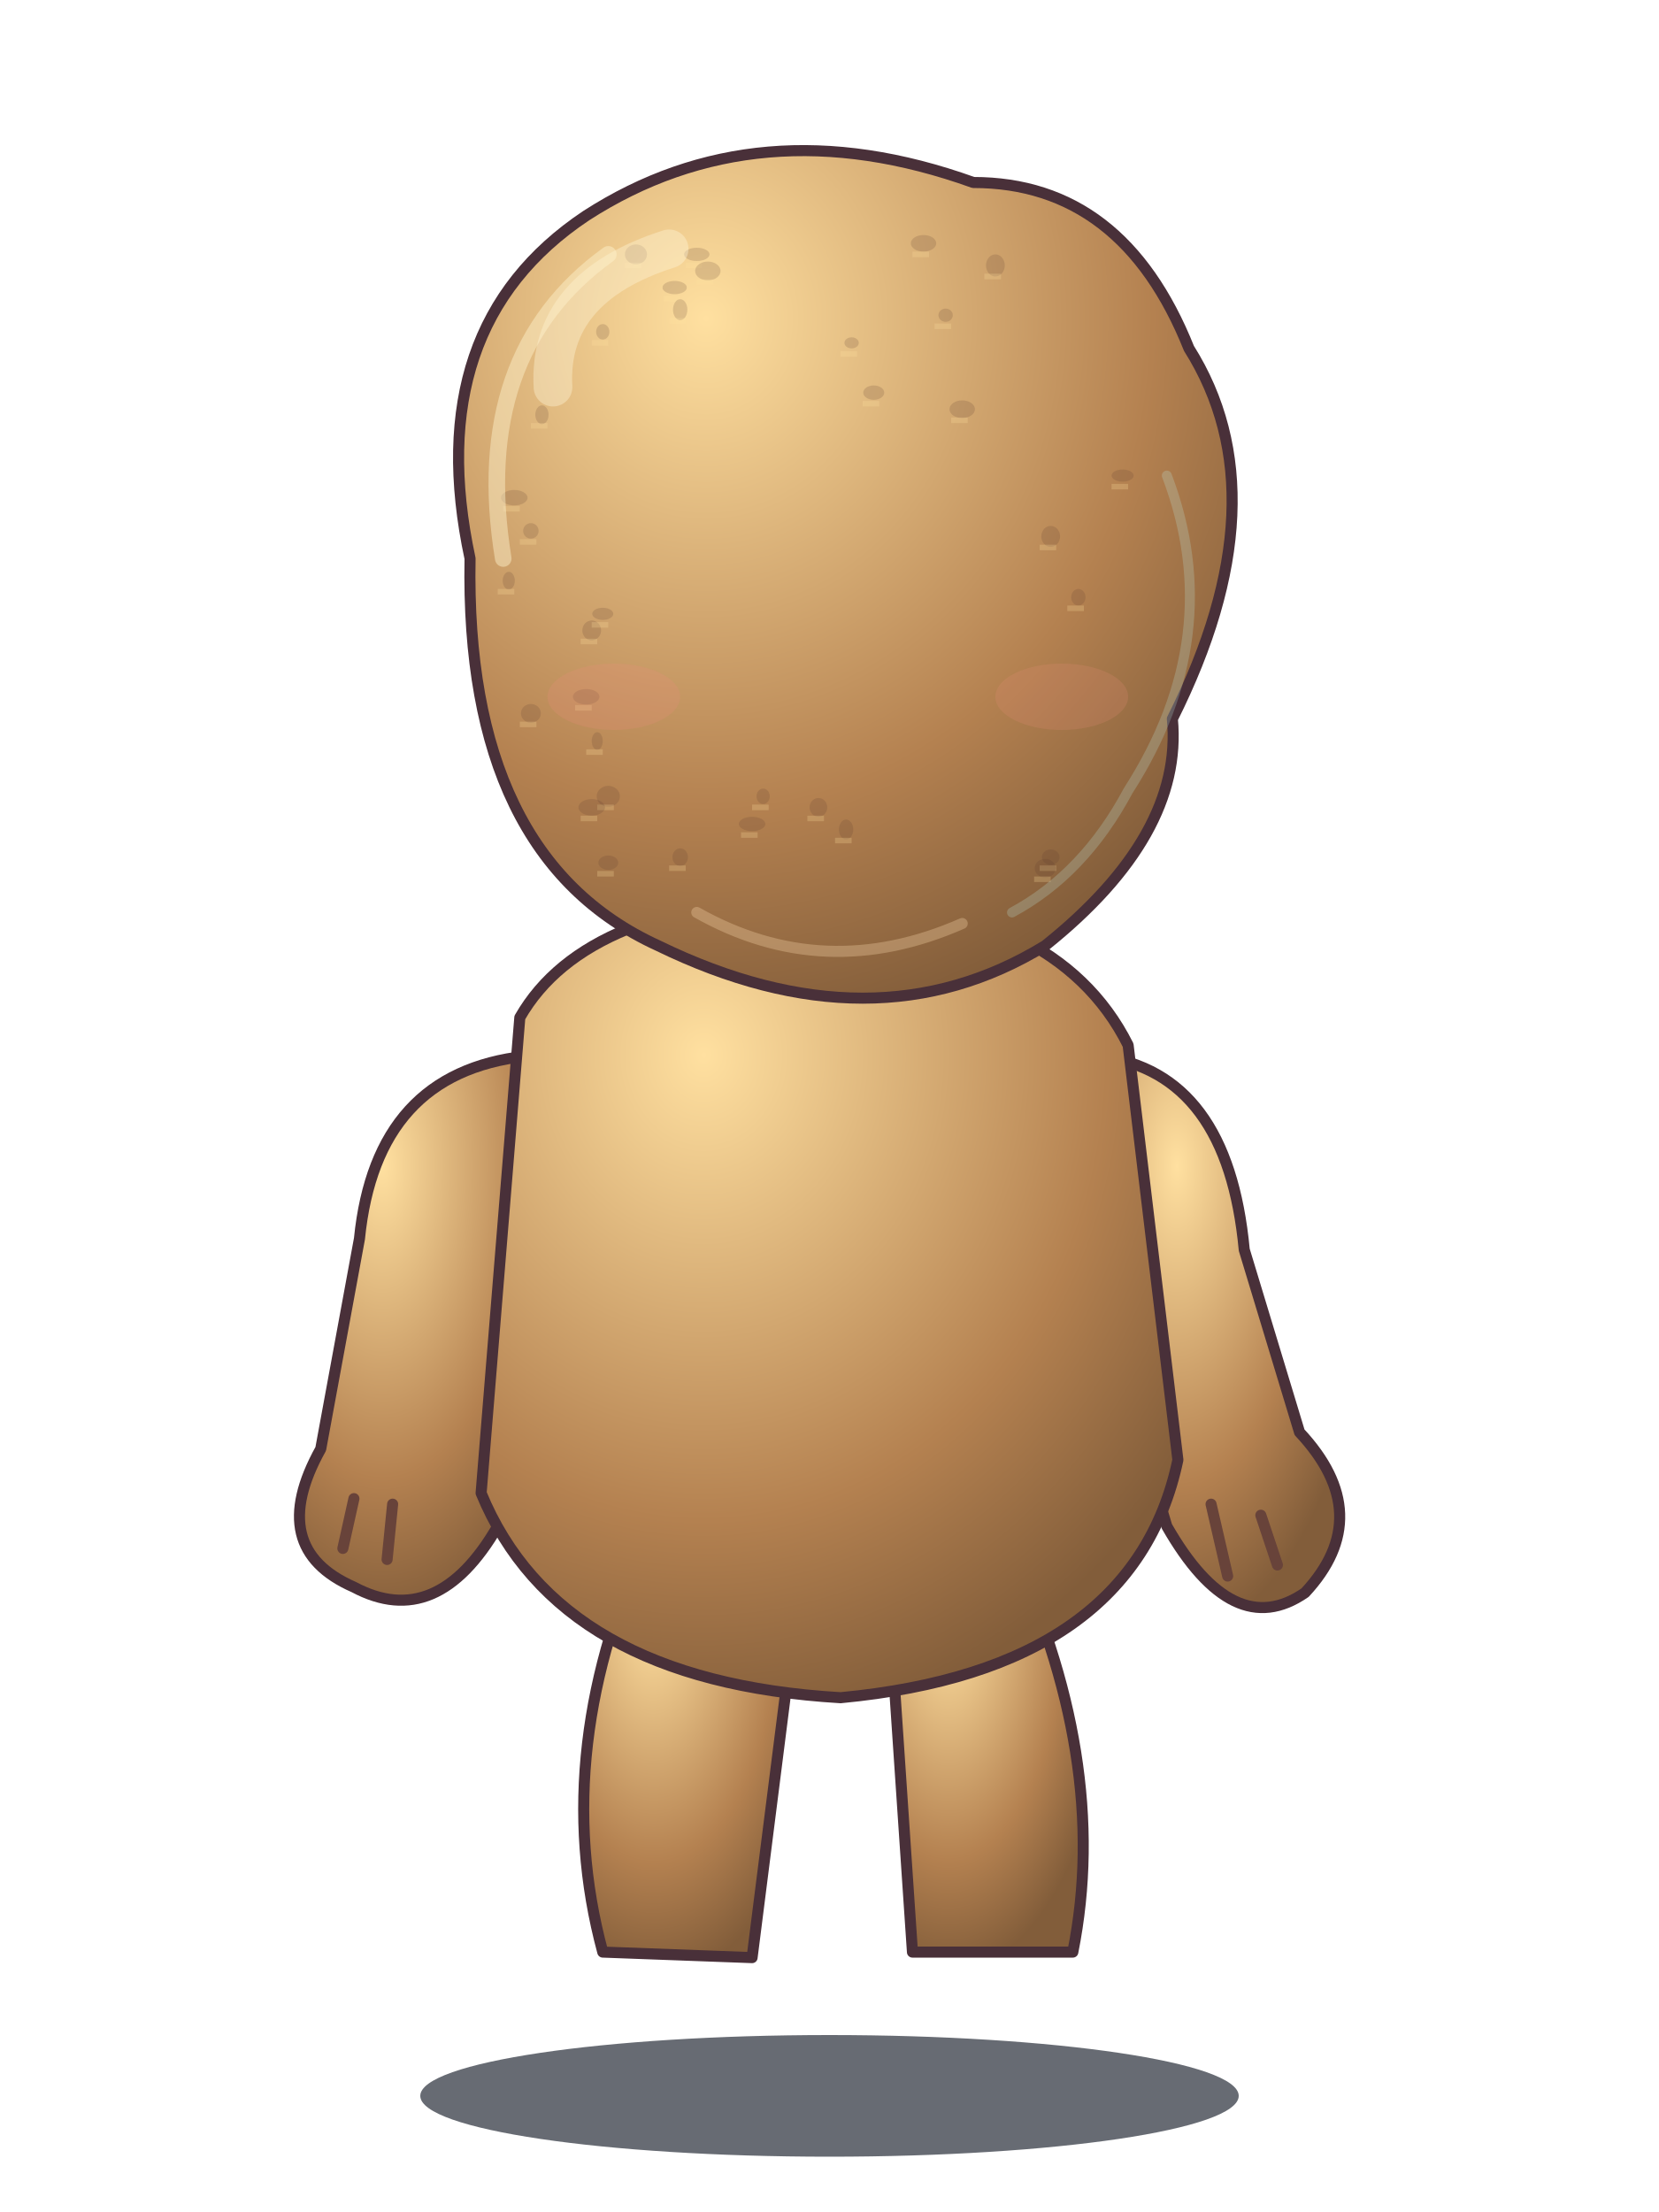
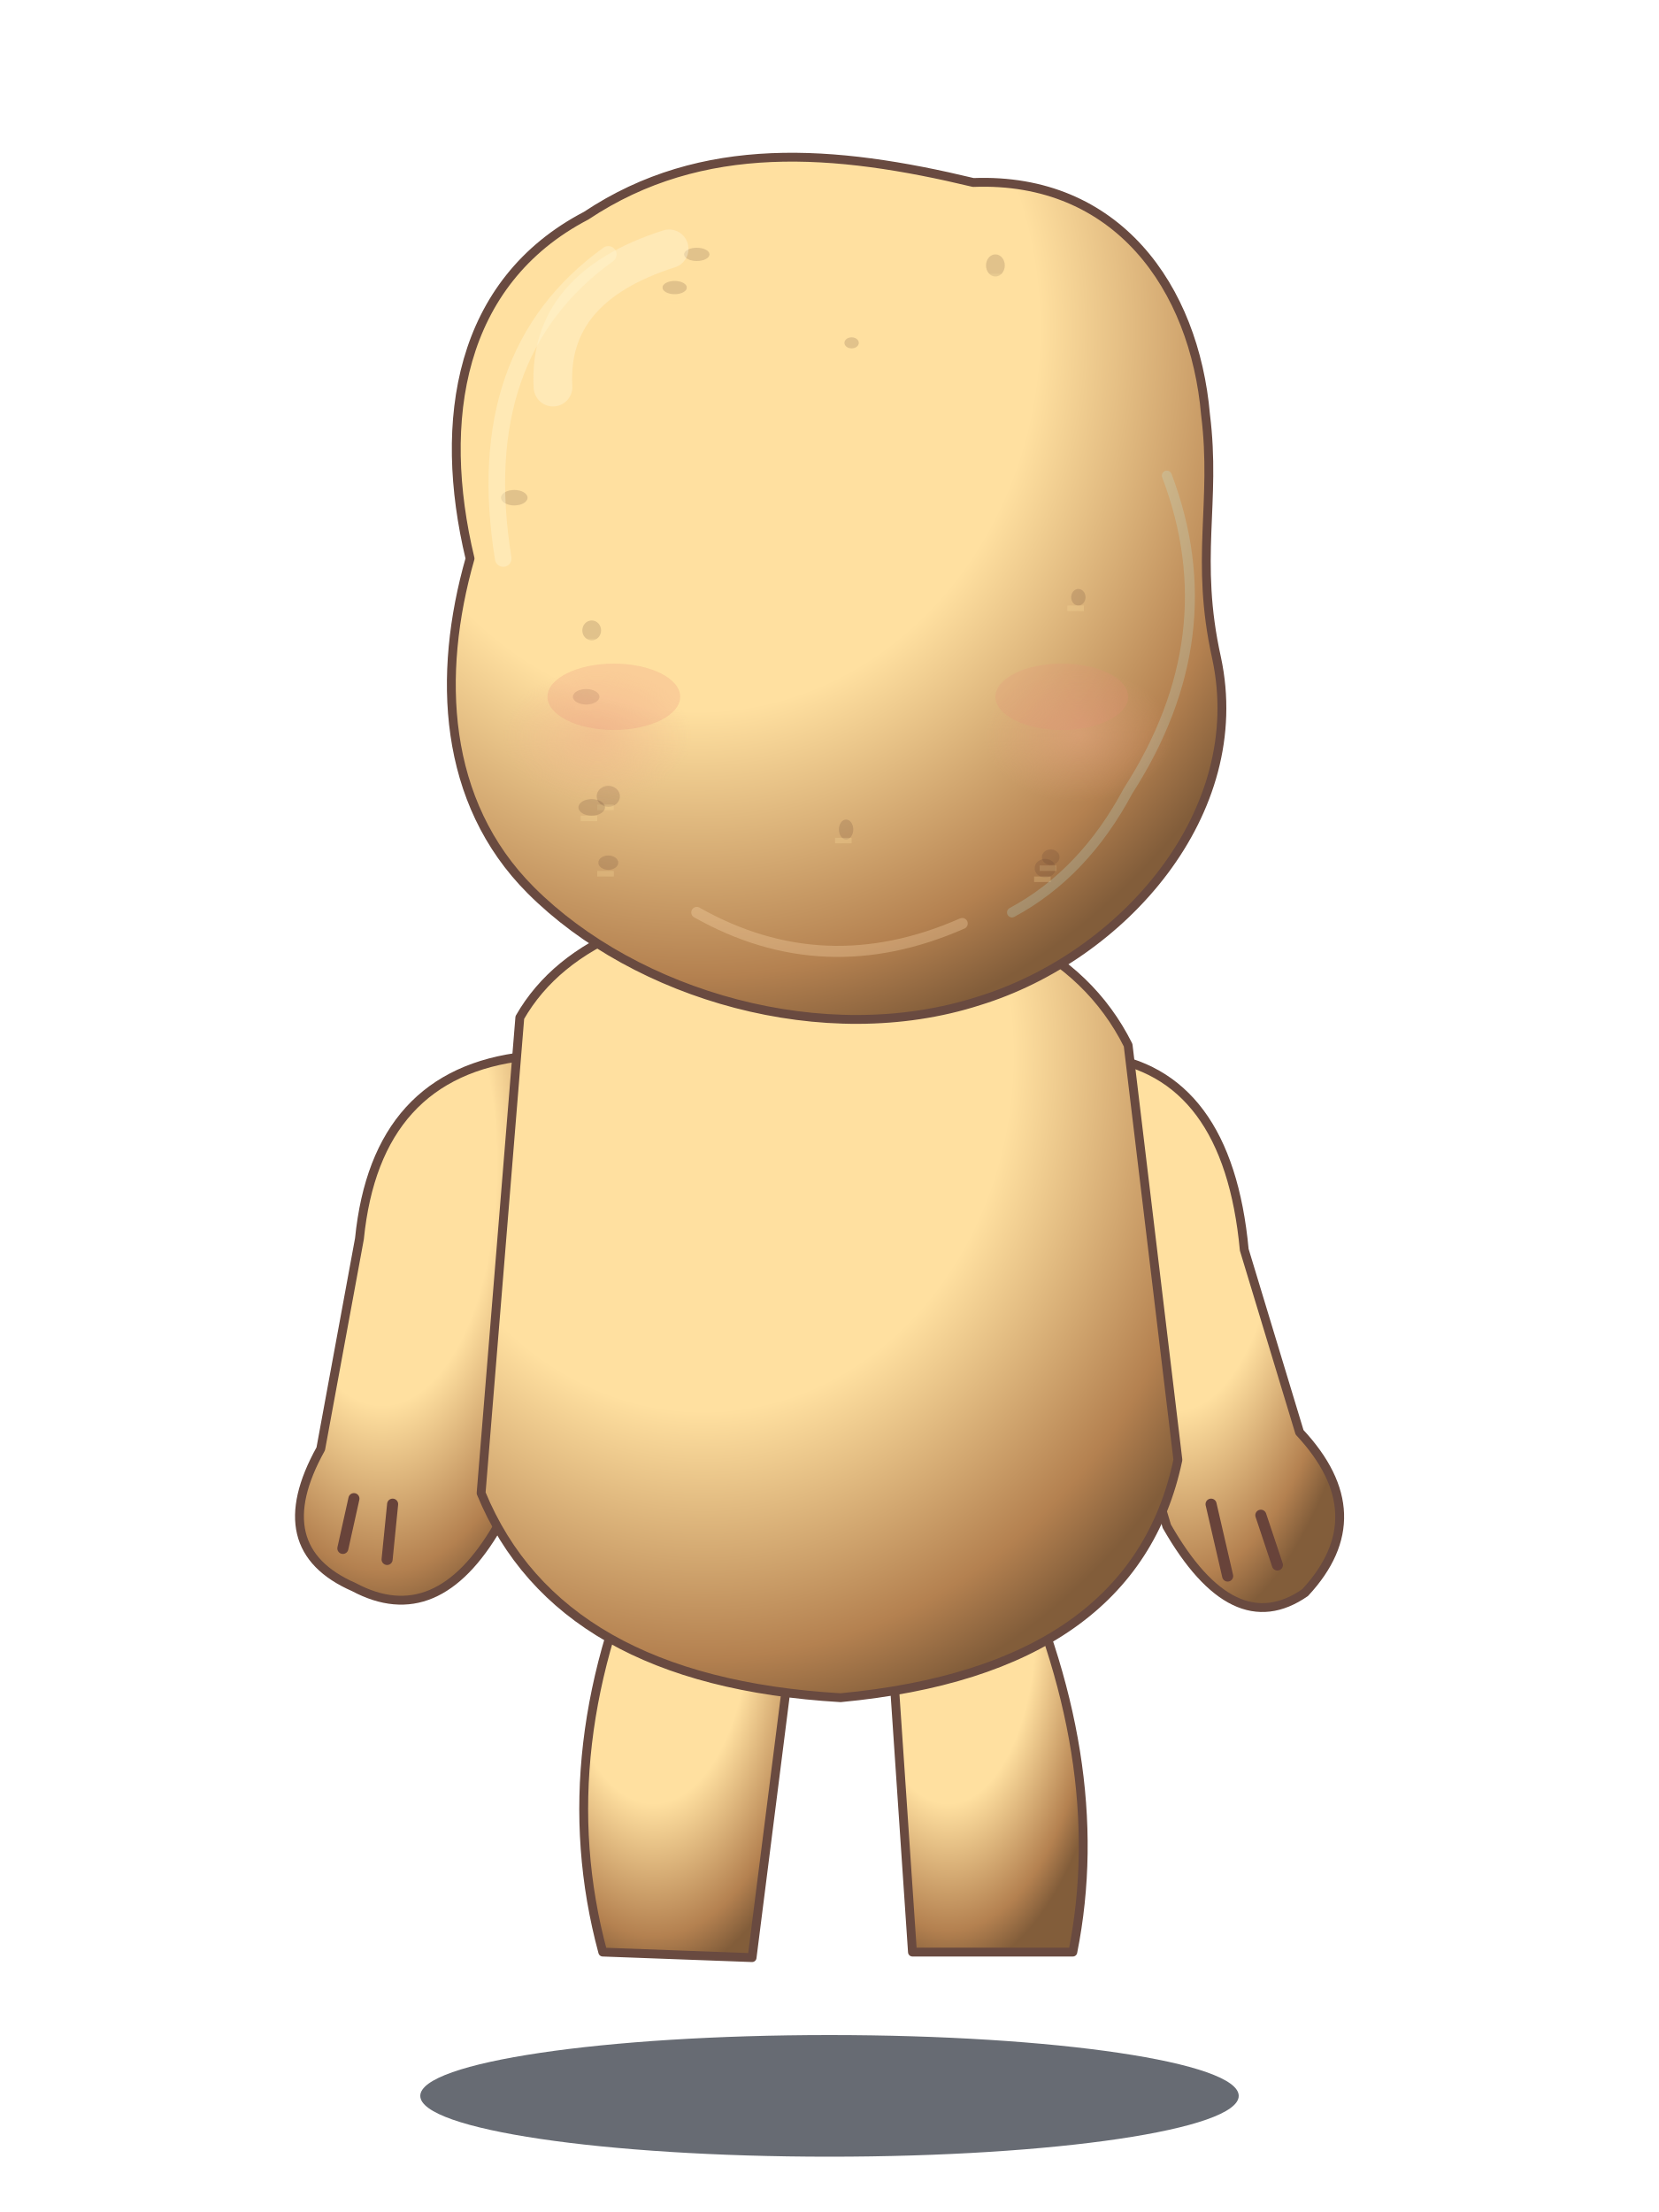
<svg xmlns="http://www.w3.org/2000/svg" viewBox="0 0 300 400">
  <defs>
    <radialGradient id="skin" cx=".32" cy=".2" r=".85">
      <stop stop-color="#ffe0a0" />
-       <stop offset=".68" stop-color="#b48150" />
+       <stop offset=".52" stop-color="#ffe0a0" />
+       <stop offset=".88" stop-color="#b48150" />
      <stop offset="1" stop-color="#825d3a" />
+     </radialGradient>
+     <radialGradient id="cheek">
+       <stop stop-color="#eeaa89" stop-opacity=".42" />
+       <stop offset="1" stop-color="#eeaa89" stop-opacity="0" />
    </radialGradient>
    <linearGradient id="cloth" x2=".8" y2="1">
      <stop stop-color="#3d5b75" />
      <stop offset=".5" stop-color="#253648" />
      <stop offset="1" stop-color="#101b2d" />
    </linearGradient>
    <linearGradient id="metal" x2=".75" y2="1">
      <stop stop-color="#dce6e9" />
      <stop offset=".3" stop-color="#7e98ac" />
      <stop offset=".48" stop-color="#e1e9eb" />
      <stop offset=".55" stop-color="#496477" />
      <stop offset="1" stop-color="#192c40" />
    </linearGradient>
    <linearGradient id="trim" x2="1" y2="1">
      <stop stop-color="#edfcff" />
      <stop offset=".4" stop-color="#62eafa" />
      <stop offset="1" stop-color="#287c9f" />
    </linearGradient>
    <linearGradient id="leather" x2=".8" y2="1">
      <stop stop-color="#c59269" />
      <stop offset=".5" stop-color="#855339" />
      <stop offset="1" stop-color="#392722" />
    </linearGradient>
    <linearGradient id="hair" x2=".3" y2="1">
      <stop stop-color="#8f5a36" />
      <stop offset=".6" stop-color="#492b25" />
      <stop offset="1" stop-color="#241b22" />
    </linearGradient>
    <radialGradient id="lens" cx=".3" cy=".15">
      <stop stop-color="#84d9ef" />
      <stop offset=".6" stop-color="#153e64" />
      <stop offset="1" stop-color="#09182b" />
    </radialGradient>
  </defs>
  <ellipse cx="150" cy="379" rx="74" ry="11" fill="#020916" opacity=".6" />
-   <g stroke="#493039" stroke-width="2" stroke-linejoin="round">
+   <g stroke="#694a40" stroke-width="1.6" stroke-linejoin="round">
    <path d="M118 276Q99 316 109 353L136 354L145 283Z" fill="url(#skin)" />
    <path d="M160 279L165 353L194 353Q201 318 182 278Z" fill="url(#skin)" />
    <path d="M95 191Q68 194 65 224L58 262Q48 280 64 287Q79 295 90 276L101 235Z" fill="url(#skin)" />
    <path d="M199 191Q222 194 225 226L235 259Q249 274 236 288Q223 297 211 276L199 236Z" fill="url(#skin)" />
    <path d="M94 184Q106 163 148 162Q191 163 204 189L213 264Q205 302 152 307Q101 304 87 270Z" fill="url(#skin)" />
-     <path d="M85 101Q76 59 106 39Q137 19 176 33Q203 33 215 63Q232 90 212 130Q214 151 189 171Q158 190 119 171Q84 155 85 101Z" fill="url(#skin)" />
+     <path d="M85 101C79 76 83 51 106 39C127 25 151 27 176 33C202 32 216 52 218 75C220 91 216 101 220 119C226 147 203 173 177 181C149 190 115 180 96 161C80 145 79 122 85 101Z" fill="url(#skin)" />
  </g>
  <ellipse cx="153" cy="150" rx="1.3" ry="1.8" fill="#59392d" opacity=".18" />
  <path d="M151 152l3 0" stroke="#ffe0a0" opacity=".24" />
  <ellipse cx="195" cy="108" rx="1.3" ry="1.5" fill="#59392d" opacity=".18" />
  <path d="M193 110l3 0" stroke="#ffe0a0" opacity=".24" />
  <ellipse cx="93" cy="90" rx="2.4" ry="1.4" fill="#59392d" opacity=".18" />
  <path d="M91 92l3 0" stroke="#ffe0a0" opacity=".24" />
  <ellipse cx="110" cy="144" rx="2.1" ry="1.9" fill="#59392d" opacity=".18" />
  <path d="M108 146l3 0" stroke="#ffe0a0" opacity=".24" />
  <ellipse cx="180" cy="48" rx="1.7" ry="2.0" fill="#59392d" opacity=".18" />
  <path d="M178 50l3 0" stroke="#ffe0a0" opacity=".24" />
  <ellipse cx="190" cy="155" rx="1.6" ry="1.4" fill="#59392d" opacity=".18" />
  <path d="M188 157l3 0" stroke="#ffe0a0" opacity=".24" />
  <ellipse cx="106" cy="126" rx="2.4" ry="1.4" fill="#59392d" opacity=".18" />
  <path d="M104 128l3 0" stroke="#ffe0a0" opacity=".24" />
  <ellipse cx="107" cy="146" rx="2.4" ry="1.5" fill="#59392d" opacity=".18" />
  <path d="M105 148l3 0" stroke="#ffe0a0" opacity=".24" />
  <ellipse cx="154" cy="62" rx="1.3" ry="1.0" fill="#59392d" opacity=".18" />
  <path d="M152 64l3 0" stroke="#ffe0a0" opacity=".24" />
  <ellipse cx="122" cy="52" rx="2.2" ry="1.2" fill="#59392d" opacity=".18" />
  <path d="M120 54l3 0" stroke="#ffe0a0" opacity=".24" />
  <ellipse cx="189" cy="157" rx="1.9" ry="1.7" fill="#59392d" opacity=".18" />
  <path d="M187 159l3 0" stroke="#ffe0a0" opacity=".24" />
  <ellipse cx="107" cy="114" rx="1.7" ry="1.8" fill="#59392d" opacity=".18" />
  <path d="M105 116l3 0" stroke="#ffe0a0" opacity=".24" />
  <ellipse cx="110" cy="156" rx="1.8" ry="1.3" fill="#59392d" opacity=".18" />
  <path d="M108 158l3 0" stroke="#ffe0a0" opacity=".24" />
  <ellipse cx="126" cy="46" rx="2.3" ry="1.2" fill="#59392d" opacity=".18" />
  <path d="M124 48l3 0" stroke="#ffe0a0" opacity=".24" />
-   <ellipse cx="92" cy="105" rx="1.1" ry="1.6" fill="#59392d" opacity=".18" />
-   <path d="M90 107l3 0" stroke="#ffe0a0" opacity=".24" />
-   <ellipse cx="158" cy="71" rx="1.9" ry="1.3" fill="#59392d" opacity=".18" />
-   <path d="M156 73l3 0" stroke="#ffe0a0" opacity=".24" />
-   <ellipse cx="171" cy="57" rx="1.3" ry="1.2" fill="#59392d" opacity=".18" />
-   <path d="M169 59l3 0" stroke="#ffe0a0" opacity=".24" />
-   <ellipse cx="136" cy="149" rx="2.4" ry="1.3" fill="#59392d" opacity=".18" />
-   <path d="M134 151l3 0" stroke="#ffe0a0" opacity=".24" />
-   <ellipse cx="123" cy="56" rx="1.3" ry="1.9" fill="#59392d" opacity=".18" />
-   <path d="M121 58l3 0" stroke="#ffe0a0" opacity=".24" />
-   <ellipse cx="96" cy="129" rx="1.8" ry="1.7" fill="#59392d" opacity=".18" />
-   <path d="M94 131l3 0" stroke="#ffe0a0" opacity=".24" />
-   <ellipse cx="167" cy="44" rx="2.3" ry="1.5" fill="#59392d" opacity=".18" />
-   <path d="M165 46l3 0" stroke="#ffe0a0" opacity=".24" />
-   <ellipse cx="123" cy="155" rx="1.4" ry="1.6" fill="#59392d" opacity=".18" />
-   <path d="M121 157l3 0" stroke="#ffe0a0" opacity=".24" />
-   <ellipse cx="148" cy="146" rx="1.6" ry="1.7" fill="#59392d" opacity=".18" />
-   <path d="M146 148l3 0" stroke="#ffe0a0" opacity=".24" />
-   <ellipse cx="128" cy="49" rx="2.3" ry="1.7" fill="#59392d" opacity=".18" />
-   <path d="M126 51l3 0" stroke="#ffe0a0" opacity=".24" />
-   <ellipse cx="96" cy="96" rx="1.4" ry="1.4" fill="#59392d" opacity=".18" />
-   <path d="M94 98l3 0" stroke="#ffe0a0" opacity=".24" />
-   <ellipse cx="203" cy="86" rx="2.0" ry="1.1" fill="#59392d" opacity=".18" />
-   <path d="M201 88l3 0" stroke="#ffe0a0" opacity=".24" />
-   <ellipse cx="98" cy="75" rx="1.2" ry="1.7" fill="#59392d" opacity=".18" />
-   <path d="M96 77l3 0" stroke="#ffe0a0" opacity=".24" />
-   <ellipse cx="138" cy="144" rx="1.2" ry="1.4" fill="#59392d" opacity=".18" />
-   <path d="M136 146l3 0" stroke="#ffe0a0" opacity=".24" />
-   <ellipse cx="190" cy="97" rx="1.7" ry="1.9" fill="#59392d" opacity=".18" />
-   <path d="M188 99l3 0" stroke="#ffe0a0" opacity=".24" />
-   <ellipse cx="109" cy="111" rx="1.9" ry="1.1" fill="#59392d" opacity=".18" />
-   <path d="M107 113l3 0" stroke="#ffe0a0" opacity=".24" />
-   <ellipse cx="108" cy="134" rx="1.0" ry="1.6" fill="#59392d" opacity=".18" />
-   <path d="M106 136l3 0" stroke="#ffe0a0" opacity=".24" />
-   <ellipse cx="174" cy="74" rx="2.3" ry="1.6" fill="#59392d" opacity=".18" />
-   <path d="M172 76l3 0" stroke="#ffe0a0" opacity=".24" />
-   <ellipse cx="109" cy="60" rx="1.2" ry="1.4" fill="#59392d" opacity=".18" />
-   <path d="M107 62l3 0" stroke="#ffe0a0" opacity=".24" />
-   <ellipse cx="115" cy="46" rx="2.0" ry="1.8" fill="#59392d" opacity=".18" />
-   <path d="M113 48l3 0" stroke="#ffe0a0" opacity=".24" />
+   <ellipse cx="108" cy="133" rx="17" ry="12" fill="url(#cheek)" />
+   <ellipse cx="195" cy="133" rx="17" ry="12" fill="url(#cheek)" />
  <path d="M100 70Q99 52 121 45" stroke="#fff6d9" opacity=".38" stroke-width="7" stroke-linecap="round" fill="none" />
  <path d="M91 101Q85 64 110 46" fill="none" stroke="#fff4ce" stroke-width="3" stroke-linecap="round" opacity=".45" />
  <path d="M211 86Q222 115 204 143Q196 158 183 165" fill="none" stroke="#bce8df" stroke-width="1.8" stroke-linecap="round" opacity=".24" />
  <path d="M126 165Q149 178 174 167" fill="none" stroke="#ffdfb1" stroke-width="2" stroke-linecap="round" opacity=".3" />
  <ellipse cx="111" cy="126" rx="12" ry="6" fill="#e88b79" opacity=".23" />
  <ellipse cx="192" cy="126" rx="12" ry="6" fill="#e88b79" opacity=".2" />
  <path d="M64 271l-2 9m9-8-1 10m158-8 3 9m-12-11 3 13" stroke="#68433a" stroke-width="2" stroke-linecap="round" />
</svg>
